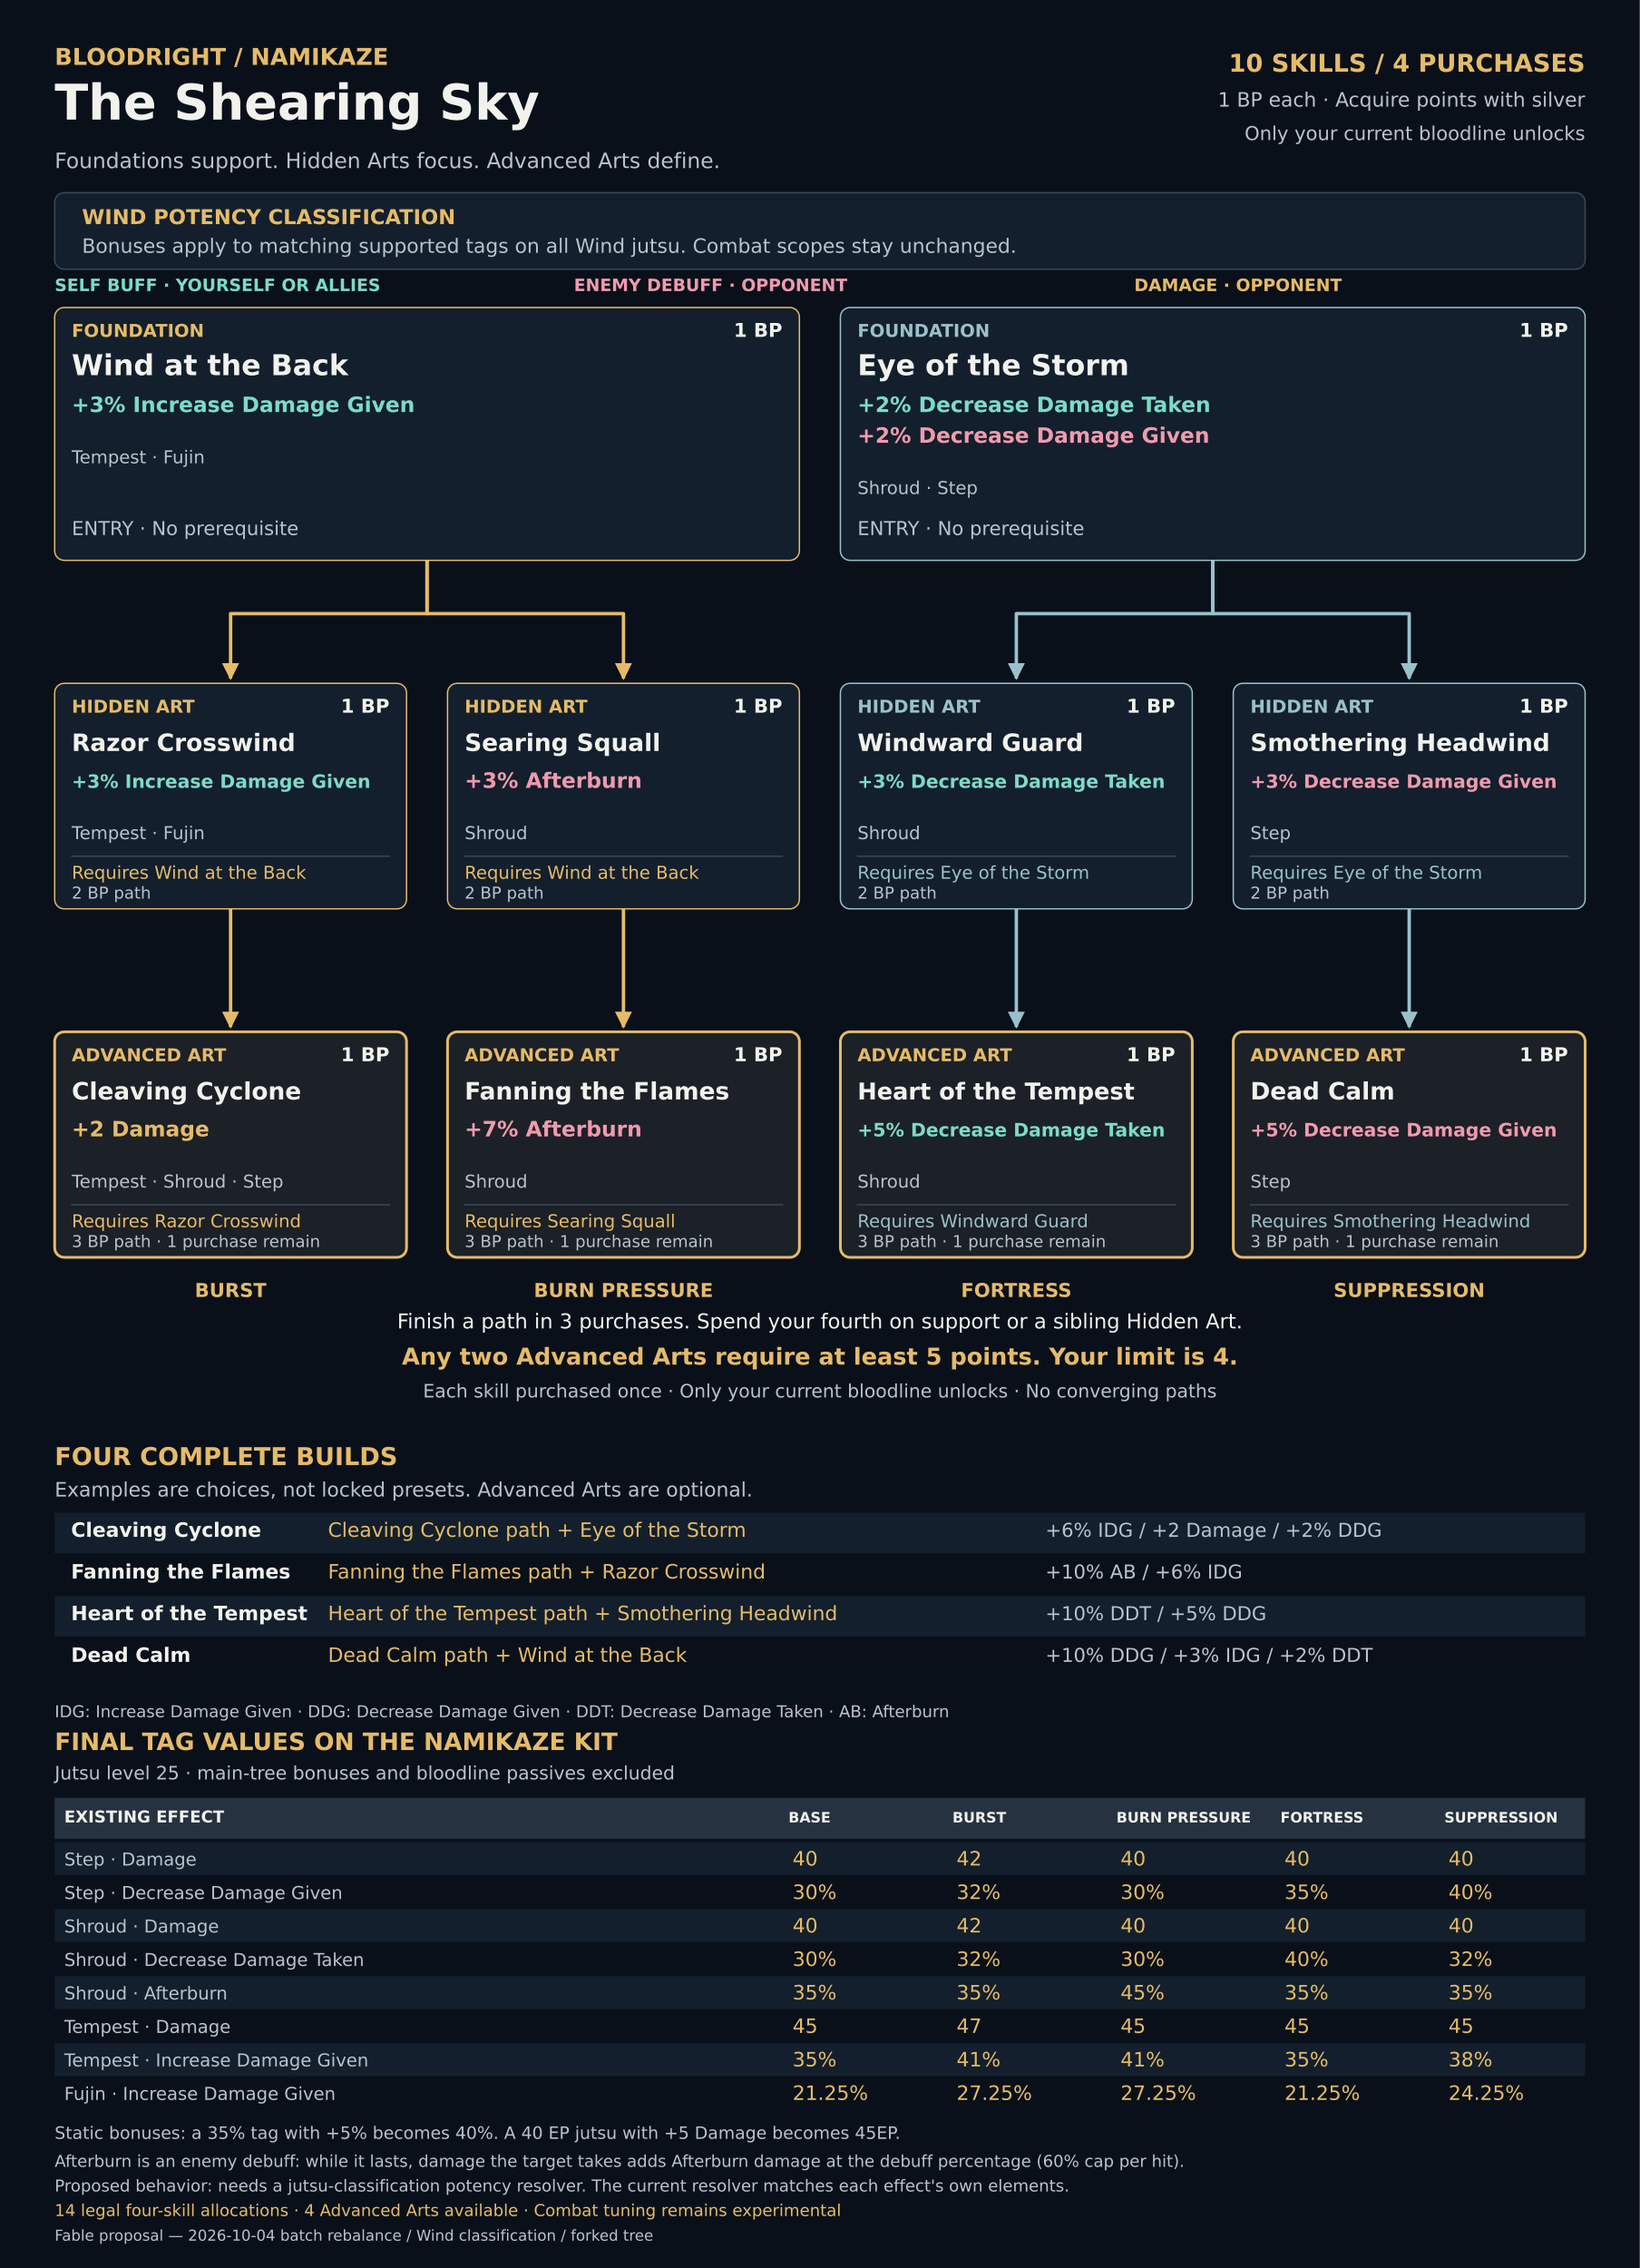
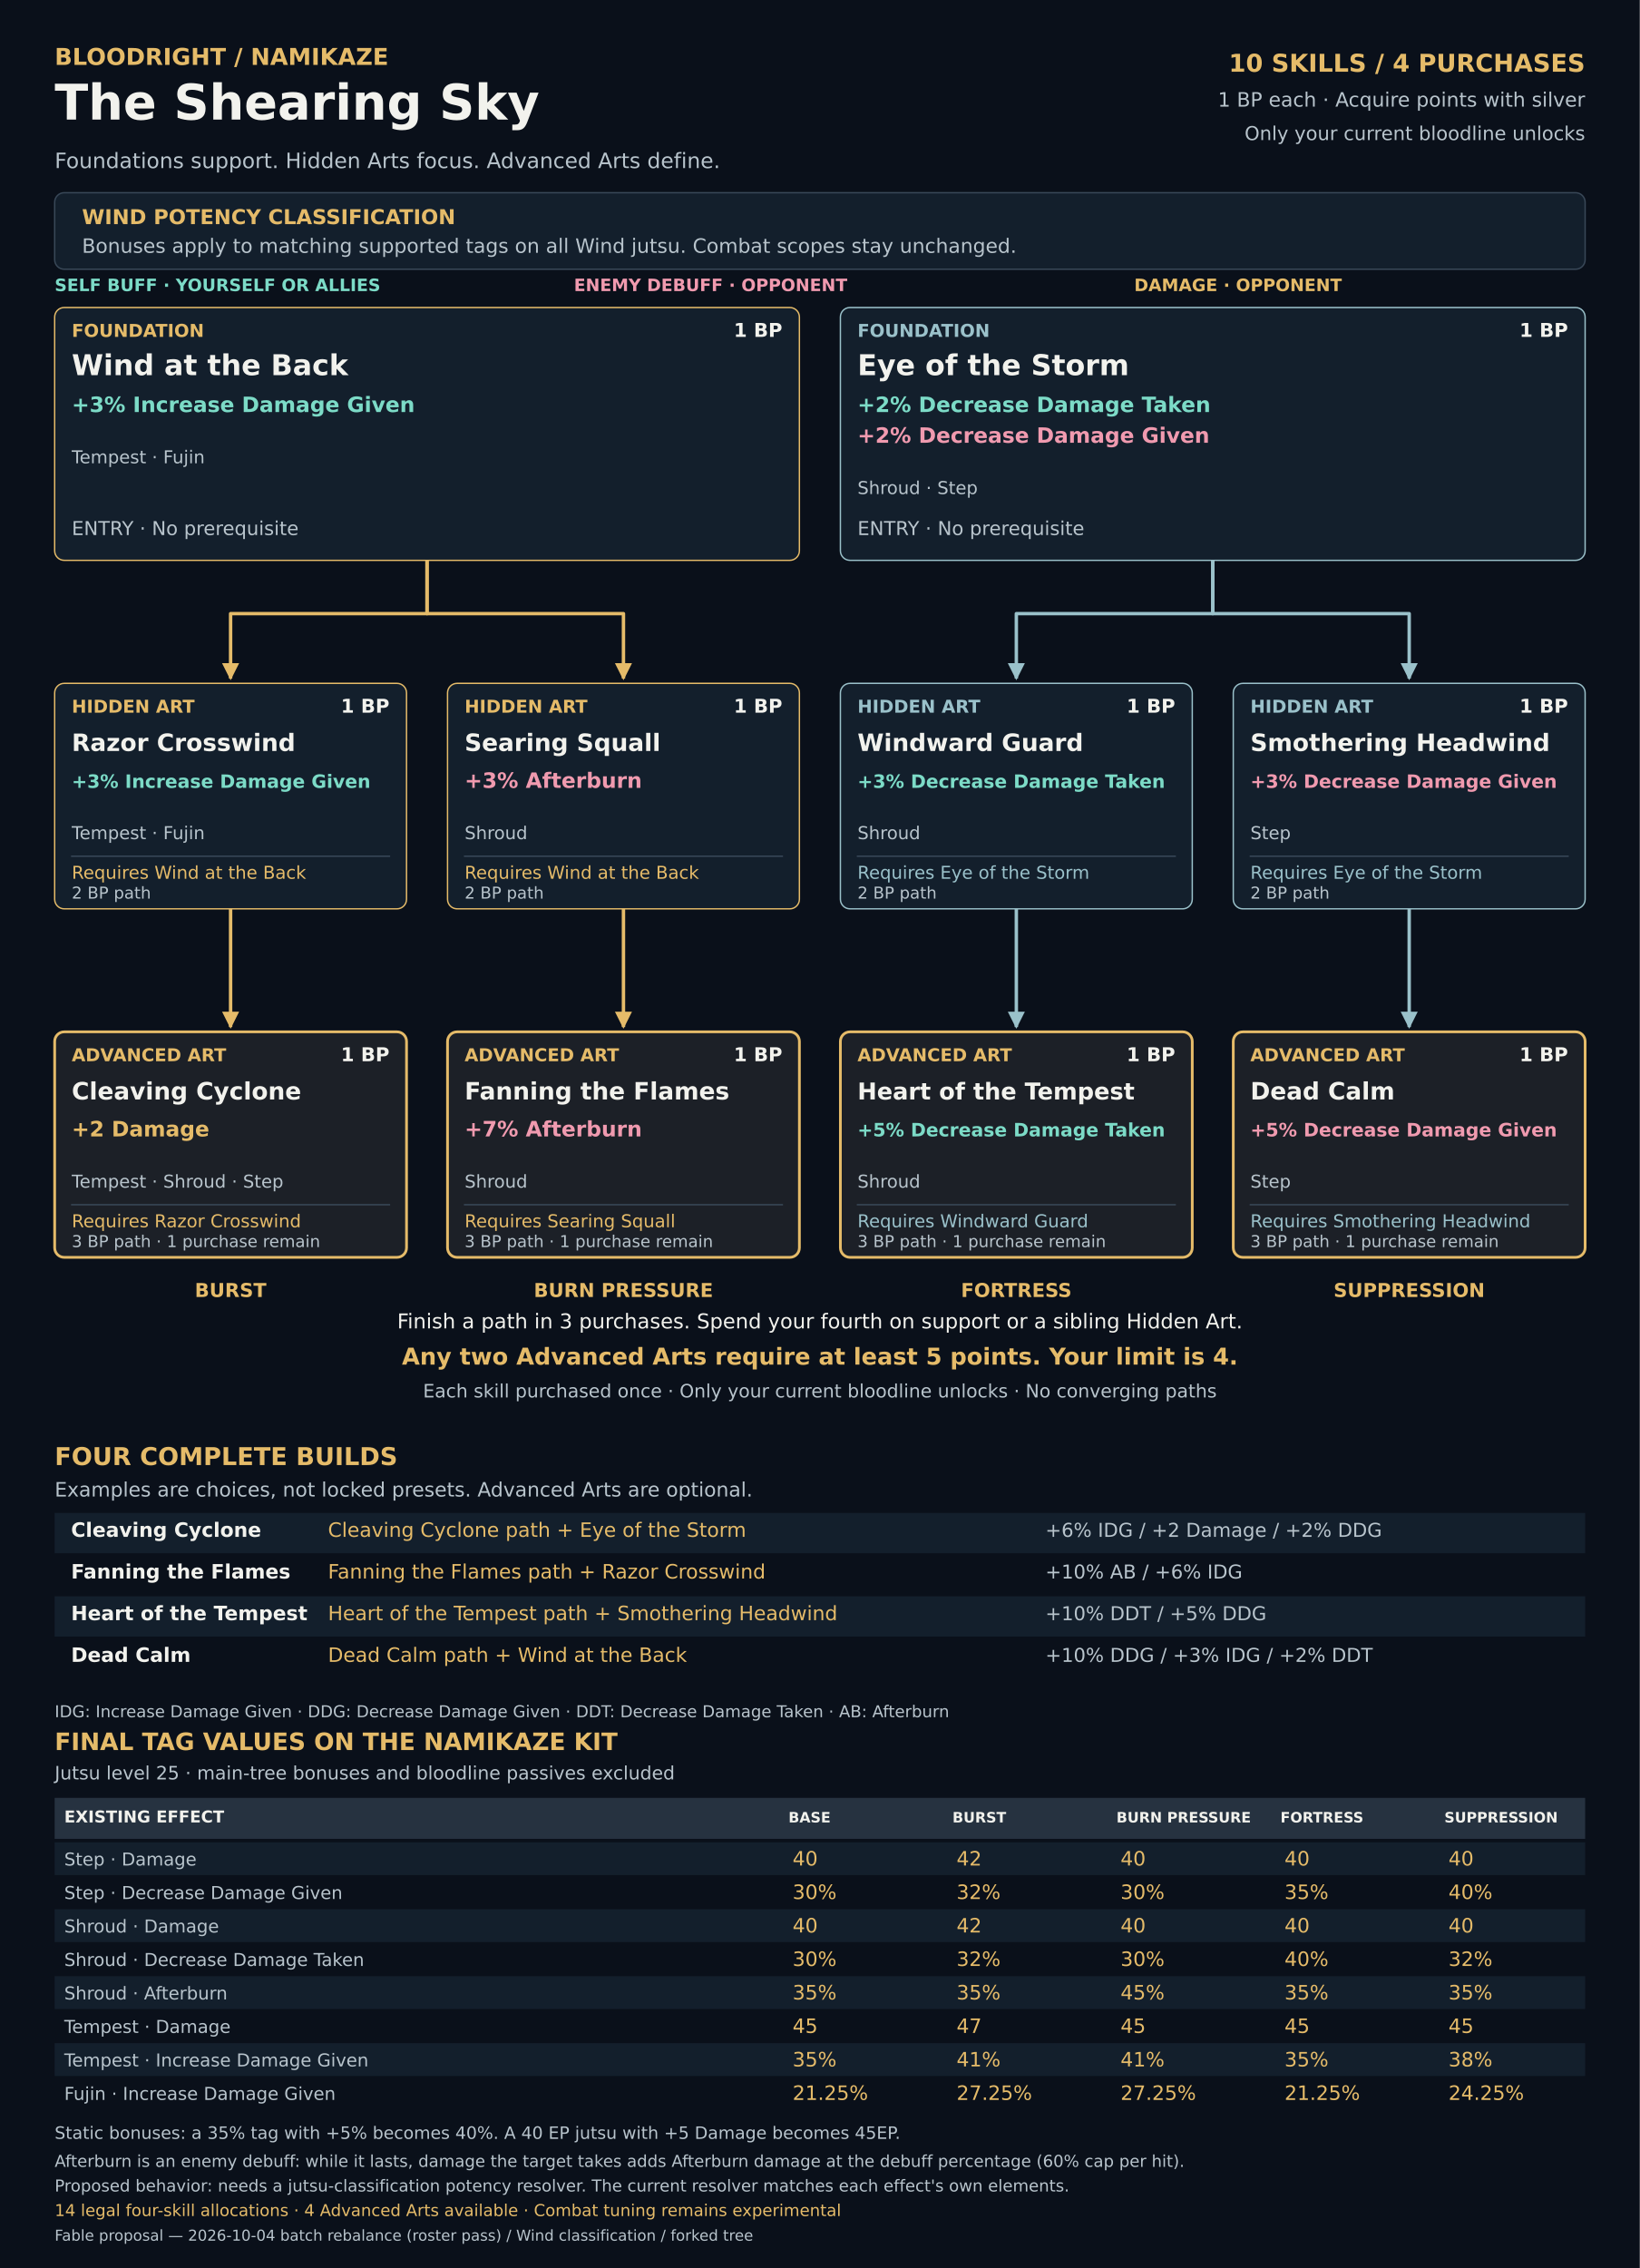
<svg xmlns="http://www.w3.org/2000/svg" width="2400" height="3319" viewBox="0 0 2400 3319" role="img" aria-labelledby="title desc">
  <defs>
    <marker id="arrow-0" viewBox="0 0 10 10" refX="9" refY="5" markerWidth="5" markerHeight="5" orient="auto">
      <path d="M0 0L10 5L0 10Z" fill="#e5bb69" />
    </marker>
    <marker id="arrow-1" viewBox="0 0 10 10" refX="9" refY="5" markerWidth="5" markerHeight="5" orient="auto">
      <path d="M0 0L10 5L0 10Z" fill="#9ac1ca" />
    </marker>
    <marker id="arrow-2" viewBox="0 0 10 10" refX="9" refY="5" markerWidth="5" markerHeight="5" orient="auto">
      <path d="M0 0L10 5L0 10Z" fill="#b8d98d" />
    </marker>
    <marker id="arrow-3" viewBox="0 0 10 10" refX="9" refY="5" markerWidth="5" markerHeight="5" orient="auto">
      <path d="M0 0L10 5L0 10Z" fill="#d9a6e0" />
    </marker>
  </defs>
  <g font-family="DejaVu Sans, sans-serif">
    <rect x="0" y="0" width="2400" height="3319" rx="0" fill="#0a101a" />
    <text x="80" y="95" font-size="34" font-weight="700" fill="#e5bb69" text-anchor="start">BLOODRIGHT / NAMIKAZE</text>
    <text x="80" y="175" font-size="72" font-weight="700" fill="#f2f2ed" text-anchor="start">The Shearing Sky</text>
    <text x="80" y="246" font-size="31" font-weight="400" fill="#b8c4cc" text-anchor="start">Foundations support. Hidden Arts focus. Advanced Arts define.</text>
    <text x="2320" y="105" font-size="36" font-weight="700" fill="#e5bb69" text-anchor="end">10 SKILLS  /  4 PURCHASES</text>
    <text x="2320" y="156" font-size="29" font-weight="400" fill="#b8c4cc" text-anchor="end">1 BP each · Acquire points with silver</text>
    <text x="2320" y="205" font-size="28" font-weight="400" fill="#b8c4cc" text-anchor="end">Only your current bloodline unlocks</text>
    <rect x="80" y="282" width="2240" height="112" rx="14" fill="#131f2c" stroke="#394858" stroke-width="2" />
    <text x="120" y="328" font-size="30" font-weight="700" fill="#e5bb69" text-anchor="start">WIND POTENCY CLASSIFICATION</text>
    <text x="120" y="370" font-size="29" font-weight="400" fill="#b8c4cc" text-anchor="start">Bonuses apply to matching supported tags on all Wind jutsu. Combat scopes stay unchanged.</text>
    <text x="80" y="426" font-size="25" font-weight="700" fill="#7cdbc7" text-anchor="start">SELF BUFF · YOURSELF OR ALLIES</text>
    <text x="840" y="426" font-size="25" font-weight="700" fill="#f09aaf" text-anchor="start">ENEMY DEBUFF · OPPONENT</text>
    <text x="1660" y="426" font-size="25" font-weight="700" fill="#e5bb69" text-anchor="start">DAMAGE · OPPONENT</text>
    <path id="edge-02-03" data-from="02" data-to="03" d="M337.5 1330 V1503" fill="none" stroke="#e5bb69" stroke-width="5" stroke-linejoin="round" marker-end="url(#arrow-0)" />
    <path id="edge-04-05" data-from="04" data-to="05" d="M912.5 1330 V1503" fill="none" stroke="#e5bb69" stroke-width="5" stroke-linejoin="round" marker-end="url(#arrow-0)" />
    <path id="edge-01-02" data-from="01" data-to="02" d="M625 820 V898 H337.5 V993" fill="none" stroke="#e5bb69" stroke-width="5" stroke-linejoin="round" marker-end="url(#arrow-0)" />
    <path id="edge-01-04" data-from="01" data-to="04" d="M625 820 V898 H912.5 V993" fill="none" stroke="#e5bb69" stroke-width="5" stroke-linejoin="round" marker-end="url(#arrow-0)" />
    <path id="edge-07-08" data-from="07" data-to="08" d="M1487.5 1330 V1503" fill="none" stroke="#9ac1ca" stroke-width="5" stroke-linejoin="round" marker-end="url(#arrow-1)" />
    <path id="edge-09-10" data-from="09" data-to="10" d="M2062.5 1330 V1503" fill="none" stroke="#9ac1ca" stroke-width="5" stroke-linejoin="round" marker-end="url(#arrow-1)" />
    <path id="edge-06-07" data-from="06" data-to="07" d="M1775 820 V898 H1487.5 V993" fill="none" stroke="#9ac1ca" stroke-width="5" stroke-linejoin="round" marker-end="url(#arrow-1)" />
    <path id="edge-06-09" data-from="06" data-to="09" d="M1775 820 V898 H2062.5 V993" fill="none" stroke="#9ac1ca" stroke-width="5" stroke-linejoin="round" marker-end="url(#arrow-1)" />
    <g id="node-01" data-cost="1" data-prerequisites="" data-potency-classification="Wind">
      <rect x="80" y="450" width="1090" height="370" rx="14" fill="#131f2c" stroke="#e5bb69" stroke-width="2" />
      <text x="105.0" y="493" font-size="26" font-weight="700" fill="#e5bb69" text-anchor="start">FOUNDATION</text>
      <text x="1145.0" y="493" font-size="28" font-weight="700" fill="#f2f2ed" text-anchor="end">1 BP</text>
      <text x="105.0" y="549" font-size="42" font-weight="700" fill="#f2f2ed" text-anchor="start">Wind at the Back</text>
      <text x="105.0" y="603" font-size="31" font-weight="700" fill="#7cdbc7" text-anchor="start">+3% Increase Damage Given</text>
      <text x="105.0" y="678" font-size="26" font-weight="400" fill="#b8c4cc" text-anchor="start">Tempest · Fujin</text>
      <text x="105.0" y="783" font-size="28" font-weight="400" fill="#b8c4cc" text-anchor="start">ENTRY · No prerequisite</text>
    </g>
    <g id="node-06" data-cost="1" data-prerequisites="" data-potency-classification="Wind">
      <rect x="1230" y="450" width="1090" height="370" rx="14" fill="#131f2c" stroke="#9ac1ca" stroke-width="2" />
      <text x="1255.0" y="493" font-size="26" font-weight="700" fill="#9ac1ca" text-anchor="start">FOUNDATION</text>
      <text x="2295.0" y="493" font-size="28" font-weight="700" fill="#f2f2ed" text-anchor="end">1 BP</text>
      <text x="1255.0" y="549" font-size="42" font-weight="700" fill="#f2f2ed" text-anchor="start">Eye of the Storm</text>
      <text x="1255.0" y="603" font-size="31" font-weight="700" fill="#7cdbc7" text-anchor="start">+2% Decrease Damage Taken</text>
      <text x="1255.0" y="648" font-size="31" font-weight="700" fill="#f09aaf" text-anchor="start">+2% Decrease Damage Given</text>
      <text x="1255.0" y="723" font-size="26" font-weight="400" fill="#b8c4cc" text-anchor="start">Shroud · Step</text>
      <text x="1255.0" y="783" font-size="28" font-weight="400" fill="#b8c4cc" text-anchor="start">ENTRY · No prerequisite</text>
    </g>
    <g id="node-02" data-cost="1" data-prerequisites="01" data-potency-classification="Wind">
      <rect x="80" y="1000" width="515" height="330" rx="14" fill="#131f2c" stroke="#e5bb69" stroke-width="2" />
      <text x="105.0" y="1043" font-size="26" font-weight="700" fill="#e5bb69" text-anchor="start">HIDDEN ART</text>
      <text x="570.0" y="1043" font-size="28" font-weight="700" fill="#f2f2ed" text-anchor="end">1 BP</text>
      <text x="105.0" y="1099" font-size="35" font-weight="700" fill="#f2f2ed" text-anchor="start">Razor Crosswind</text>
      <text x="105.0" y="1153" font-size="27" font-weight="700" fill="#7cdbc7" text-anchor="start">+3% Increase Damage Given</text>
      <text x="105.0" y="1228" font-size="26" font-weight="400" fill="#b8c4cc" text-anchor="start">Tempest · Fujin</text>
      <path d="M104 1253 L571 1253" fill="none" stroke="#394858" stroke-width="2" />
      <text x="105.0" y="1286" font-size="26" font-weight="400" fill="#e5bb69" text-anchor="start">Requires Wind at the Back</text>
      <text x="105.0" y="1315" font-size="24" font-weight="400" fill="#b8c4cc" text-anchor="start">2 BP path</text>
    </g>
    <g id="node-04" data-cost="1" data-prerequisites="01" data-potency-classification="Wind">
      <rect x="655" y="1000" width="515" height="330" rx="14" fill="#131f2c" stroke="#e5bb69" stroke-width="2" />
      <text x="680.0" y="1043" font-size="26" font-weight="700" fill="#e5bb69" text-anchor="start">HIDDEN ART</text>
      <text x="1145.0" y="1043" font-size="28" font-weight="700" fill="#f2f2ed" text-anchor="end">1 BP</text>
      <text x="680.0" y="1099" font-size="35" font-weight="700" fill="#f2f2ed" text-anchor="start">Searing Squall</text>
      <text x="680.0" y="1153" font-size="31" font-weight="700" fill="#f09aaf" text-anchor="start">+3% Afterburn</text>
      <text x="680.0" y="1228" font-size="26" font-weight="400" fill="#b8c4cc" text-anchor="start">Shroud</text>
      <path d="M679 1253 L1146 1253" fill="none" stroke="#394858" stroke-width="2" />
      <text x="680.0" y="1286" font-size="26" font-weight="400" fill="#e5bb69" text-anchor="start">Requires Wind at the Back</text>
      <text x="680.0" y="1315" font-size="24" font-weight="400" fill="#b8c4cc" text-anchor="start">2 BP path</text>
    </g>
    <g id="node-07" data-cost="1" data-prerequisites="06" data-potency-classification="Wind">
      <rect x="1230" y="1000" width="515" height="330" rx="14" fill="#131f2c" stroke="#9ac1ca" stroke-width="2" />
      <text x="1255.0" y="1043" font-size="26" font-weight="700" fill="#9ac1ca" text-anchor="start">HIDDEN ART</text>
      <text x="1720.0" y="1043" font-size="28" font-weight="700" fill="#f2f2ed" text-anchor="end">1 BP</text>
      <text x="1255.0" y="1099" font-size="35" font-weight="700" fill="#f2f2ed" text-anchor="start">Windward Guard</text>
      <text x="1255.0" y="1153" font-size="27" font-weight="700" fill="#7cdbc7" text-anchor="start">+3% Decrease Damage Taken</text>
      <text x="1255.0" y="1228" font-size="26" font-weight="400" fill="#b8c4cc" text-anchor="start">Shroud</text>
      <path d="M1254 1253 L1721 1253" fill="none" stroke="#394858" stroke-width="2" />
      <text x="1255.0" y="1286" font-size="26" font-weight="400" fill="#9ac1ca" text-anchor="start">Requires Eye of the Storm</text>
      <text x="1255.0" y="1315" font-size="24" font-weight="400" fill="#b8c4cc" text-anchor="start">2 BP path</text>
    </g>
    <g id="node-09" data-cost="1" data-prerequisites="06" data-potency-classification="Wind">
      <rect x="1805" y="1000" width="515" height="330" rx="14" fill="#131f2c" stroke="#9ac1ca" stroke-width="2" />
      <text x="1830.0" y="1043" font-size="26" font-weight="700" fill="#9ac1ca" text-anchor="start">HIDDEN ART</text>
      <text x="2295.0" y="1043" font-size="28" font-weight="700" fill="#f2f2ed" text-anchor="end">1 BP</text>
      <text x="1830.0" y="1099" font-size="35" font-weight="700" fill="#f2f2ed" text-anchor="start">Smothering Headwind</text>
      <text x="1830.0" y="1153" font-size="27" font-weight="700" fill="#f09aaf" text-anchor="start">+3% Decrease Damage Given</text>
      <text x="1830.0" y="1228" font-size="26" font-weight="400" fill="#b8c4cc" text-anchor="start">Step</text>
      <path d="M1829 1253 L2296 1253" fill="none" stroke="#394858" stroke-width="2" />
      <text x="1830.0" y="1286" font-size="26" font-weight="400" fill="#9ac1ca" text-anchor="start">Requires Eye of the Storm</text>
      <text x="1830.0" y="1315" font-size="24" font-weight="400" fill="#b8c4cc" text-anchor="start">2 BP path</text>
    </g>
    <g id="node-03" data-cost="1" data-prerequisites="02" data-potency-classification="Wind">
      <rect x="80" y="1510" width="515" height="330" rx="14" fill="#1c2027" stroke="#e5bb69" stroke-width="4" />
      <text x="105.0" y="1553" font-size="26" font-weight="700" fill="#e5bb69" text-anchor="start">ADVANCED ART</text>
      <text x="570.0" y="1553" font-size="28" font-weight="700" fill="#f2f2ed" text-anchor="end">1 BP</text>
      <text x="105.0" y="1609" font-size="35" font-weight="700" fill="#f2f2ed" text-anchor="start">Cleaving Cyclone</text>
      <text x="105.0" y="1663" font-size="31" font-weight="700" fill="#e5bb69" text-anchor="start">+2 Damage</text>
      <text x="105.0" y="1738" font-size="26" font-weight="400" fill="#b8c4cc" text-anchor="start">Tempest · Shroud · Step</text>
      <path d="M104 1763 L571 1763" fill="none" stroke="#394858" stroke-width="2" />
      <text x="105.0" y="1796" font-size="26" font-weight="400" fill="#e5bb69" text-anchor="start">Requires Razor Crosswind</text>
      <text x="105.0" y="1825" font-size="24" font-weight="400" fill="#b8c4cc" text-anchor="start">3 BP path · 1 purchase remain</text>
    </g>
    <g id="node-05" data-cost="1" data-prerequisites="04" data-potency-classification="Wind">
      <rect x="655" y="1510" width="515" height="330" rx="14" fill="#1c2027" stroke="#e5bb69" stroke-width="4" />
      <text x="680.0" y="1553" font-size="26" font-weight="700" fill="#e5bb69" text-anchor="start">ADVANCED ART</text>
      <text x="1145.0" y="1553" font-size="28" font-weight="700" fill="#f2f2ed" text-anchor="end">1 BP</text>
      <text x="680.0" y="1609" font-size="35" font-weight="700" fill="#f2f2ed" text-anchor="start">Fanning the Flames</text>
      <text x="680.0" y="1663" font-size="31" font-weight="700" fill="#f09aaf" text-anchor="start">+7% Afterburn</text>
      <text x="680.0" y="1738" font-size="26" font-weight="400" fill="#b8c4cc" text-anchor="start">Shroud</text>
      <path d="M679 1763 L1146 1763" fill="none" stroke="#394858" stroke-width="2" />
      <text x="680.0" y="1796" font-size="26" font-weight="400" fill="#e5bb69" text-anchor="start">Requires Searing Squall</text>
      <text x="680.0" y="1825" font-size="24" font-weight="400" fill="#b8c4cc" text-anchor="start">3 BP path · 1 purchase remain</text>
    </g>
    <g id="node-08" data-cost="1" data-prerequisites="07" data-potency-classification="Wind">
      <rect x="1230" y="1510" width="515" height="330" rx="14" fill="#1c2027" stroke="#e5bb69" stroke-width="4" />
      <text x="1255.0" y="1553" font-size="26" font-weight="700" fill="#e5bb69" text-anchor="start">ADVANCED ART</text>
      <text x="1720.0" y="1553" font-size="28" font-weight="700" fill="#f2f2ed" text-anchor="end">1 BP</text>
      <text x="1255.0" y="1609" font-size="34" font-weight="700" fill="#f2f2ed" text-anchor="start">Heart of the Tempest</text>
      <text x="1255.0" y="1663" font-size="27" font-weight="700" fill="#7cdbc7" text-anchor="start">+5% Decrease Damage Taken</text>
      <text x="1255.0" y="1738" font-size="26" font-weight="400" fill="#b8c4cc" text-anchor="start">Shroud</text>
      <path d="M1254 1763 L1721 1763" fill="none" stroke="#394858" stroke-width="2" />
      <text x="1255.0" y="1796" font-size="26" font-weight="400" fill="#9ac1ca" text-anchor="start">Requires Windward Guard</text>
      <text x="1255.0" y="1825" font-size="24" font-weight="400" fill="#b8c4cc" text-anchor="start">3 BP path · 1 purchase remain</text>
    </g>
    <g id="node-10" data-cost="1" data-prerequisites="09" data-potency-classification="Wind">
      <rect x="1805" y="1510" width="515" height="330" rx="14" fill="#1c2027" stroke="#e5bb69" stroke-width="4" />
      <text x="1830.0" y="1553" font-size="26" font-weight="700" fill="#e5bb69" text-anchor="start">ADVANCED ART</text>
      <text x="2295.0" y="1553" font-size="28" font-weight="700" fill="#f2f2ed" text-anchor="end">1 BP</text>
      <text x="1830.0" y="1609" font-size="35" font-weight="700" fill="#f2f2ed" text-anchor="start">Dead Calm</text>
      <text x="1830.0" y="1663" font-size="27" font-weight="700" fill="#f09aaf" text-anchor="start">+5% Decrease Damage Given</text>
      <text x="1830.0" y="1738" font-size="26" font-weight="400" fill="#b8c4cc" text-anchor="start">Step</text>
      <path d="M1829 1763 L2296 1763" fill="none" stroke="#394858" stroke-width="2" />
      <text x="1830.0" y="1796" font-size="26" font-weight="400" fill="#9ac1ca" text-anchor="start">Requires Smothering Headwind</text>
      <text x="1830.0" y="1825" font-size="24" font-weight="400" fill="#b8c4cc" text-anchor="start">3 BP path · 1 purchase remain</text>
    </g>
    <text x="337.5" y="1898" font-size="28" font-weight="700" fill="#e5bb69" text-anchor="middle">BURST</text>
    <text x="912.5" y="1898" font-size="28" font-weight="700" fill="#e5bb69" text-anchor="middle">BURN PRESSURE</text>
    <text x="1487.5" y="1898" font-size="28" font-weight="700" fill="#e5bb69" text-anchor="middle">FORTRESS</text>
    <text x="2062.5" y="1898" font-size="28" font-weight="700" fill="#e5bb69" text-anchor="middle">SUPPRESSION</text>
    <text x="1200.0" y="1944" font-size="30" font-weight="400" fill="#f2f2ed" text-anchor="middle">Finish a path in 3 purchases. Spend your fourth on support or a sibling Hidden Art.</text>
    <text x="1200.0" y="1997" font-size="34" font-weight="700" fill="#e5bb69" text-anchor="middle">Any two Advanced Arts require at least 5 points. Your limit is 4.</text>
    <text x="1200.0" y="2045" font-size="27" font-weight="400" fill="#b8c4cc" text-anchor="middle">Each skill purchased once · Only your current bloodline unlocks · No converging paths</text>
    <text x="80" y="2144" font-size="36" font-weight="700" fill="#e5bb69" text-anchor="start">FOUR COMPLETE BUILDS</text>
    <text x="80" y="2190" font-size="29" font-weight="400" fill="#b8c4cc" text-anchor="start">Examples are choices, not locked presets. Advanced Arts are optional.</text>
    <rect x="80" y="2214" width="2240" height="59" rx="0" fill="#131f2c" />
    <text x="104" y="2249" font-size="29" font-weight="700" fill="#f2f2ed" text-anchor="start">Cleaving Cyclone</text>
    <text x="480" y="2249" font-size="29" font-weight="400" fill="#e5bb69" text-anchor="start">Cleaving Cyclone path + Eye of the Storm</text>
    <text x="1530" y="2249" font-size="28" font-weight="400" fill="#b8c4cc" text-anchor="start">+6% IDG / +2 Damage / +2% DDG</text>
    <rect x="80" y="2275" width="2240" height="59" rx="0" fill="#0a101a" />
    <text x="104" y="2310" font-size="29" font-weight="700" fill="#f2f2ed" text-anchor="start">Fanning the Flames</text>
    <text x="480" y="2310" font-size="29" font-weight="400" fill="#e5bb69" text-anchor="start">Fanning the Flames path + Razor Crosswind</text>
    <text x="1530" y="2310" font-size="28" font-weight="400" fill="#b8c4cc" text-anchor="start">+10% AB / +6% IDG</text>
    <rect x="80" y="2336" width="2240" height="59" rx="0" fill="#131f2c" />
    <text x="104" y="2371" font-size="29" font-weight="700" fill="#f2f2ed" text-anchor="start">Heart of the Tempest</text>
    <text x="480" y="2371" font-size="29" font-weight="400" fill="#e5bb69" text-anchor="start">Heart of the Tempest path + Smothering Headwind</text>
    <text x="1530" y="2371" font-size="28" font-weight="400" fill="#b8c4cc" text-anchor="start">+10% DDT / +5% DDG</text>
    <rect x="80" y="2397" width="2240" height="59" rx="0" fill="#0a101a" />
    <text x="104" y="2432" font-size="29" font-weight="700" fill="#f2f2ed" text-anchor="start">Dead Calm</text>
    <text x="480" y="2432" font-size="29" font-weight="400" fill="#e5bb69" text-anchor="start">Dead Calm path + Wind at the Back</text>
    <text x="1530" y="2432" font-size="28" font-weight="400" fill="#b8c4cc" text-anchor="start">+10% DDG / +3% IDG / +2% DDT</text>
    <text x="80" y="2513" font-size="24" font-weight="400" fill="#b8c4cc" text-anchor="start">IDG: Increase Damage Given · DDG: Decrease Damage Given · DDT: Decrease Damage Taken · AB: Afterburn</text>
    <text x="80" y="2561" font-size="35" font-weight="700" fill="#e5bb69" text-anchor="start">FINAL TAG VALUES ON THE NAMIKAZE KIT</text>
    <text x="80" y="2604" font-size="27" font-weight="400" fill="#b8c4cc" text-anchor="start">Jutsu level 25 · main-tree bonuses and bloodline passives excluded</text>
    <rect x="80" y="2631" width="2240" height="60" rx="0" fill="#263240" />
    <text x="94" y="2667" font-size="24" font-weight="700" fill="#f2f2ed" text-anchor="start">EXISTING EFFECT</text>
    <text x="1154.0" y="2667" font-size="21" font-weight="700" fill="#f2f2ed" text-anchor="start">BASE</text>
    <text x="1394.0" y="2667" font-size="21" font-weight="700" fill="#f2f2ed" text-anchor="start">BURST</text>
    <text x="1634.0" y="2667" font-size="21" font-weight="700" fill="#f2f2ed" text-anchor="start">BURN PRESSURE</text>
    <text x="1874.0" y="2667" font-size="21" font-weight="700" fill="#f2f2ed" text-anchor="start">FORTRESS</text>
    <text x="2114.0" y="2667" font-size="21" font-weight="700" fill="#f2f2ed" text-anchor="start">SUPPRESSION</text>
    <rect x="80" y="2696" width="2240" height="48" rx="0" fill="#131f2c" />
    <text x="94" y="2730" font-size="26" font-weight="400" fill="#b8c4cc" text-anchor="start">Step · Damage</text>
    <text x="1160.0" y="2730" font-size="29" font-weight="400" fill="#e5bb69" text-anchor="start">40</text>
    <text x="1400.0" y="2730" font-size="29" font-weight="400" fill="#e5bb69" text-anchor="start">42</text>
    <text x="1640.0" y="2730" font-size="29" font-weight="400" fill="#e5bb69" text-anchor="start">40</text>
    <text x="1880.0" y="2730" font-size="29" font-weight="400" fill="#e5bb69" text-anchor="start">40</text>
    <text x="2120.0" y="2730" font-size="29" font-weight="400" fill="#e5bb69" text-anchor="start">40</text>
    <text x="94" y="2779" font-size="26" font-weight="400" fill="#b8c4cc" text-anchor="start">Step · Decrease Damage Given</text>
    <text x="1160.0" y="2779" font-size="29" font-weight="400" fill="#e5bb69" text-anchor="start">30%</text>
    <text x="1400.0" y="2779" font-size="29" font-weight="400" fill="#e5bb69" text-anchor="start">32%</text>
    <text x="1640.0" y="2779" font-size="29" font-weight="400" fill="#e5bb69" text-anchor="start">30%</text>
    <text x="1880.0" y="2779" font-size="29" font-weight="400" fill="#e5bb69" text-anchor="start">35%</text>
    <text x="2120.0" y="2779" font-size="29" font-weight="400" fill="#e5bb69" text-anchor="start">40%</text>
    <rect x="80" y="2794" width="2240" height="48" rx="0" fill="#131f2c" />
    <text x="94" y="2828" font-size="26" font-weight="400" fill="#b8c4cc" text-anchor="start">Shroud · Damage</text>
    <text x="1160.0" y="2828" font-size="29" font-weight="400" fill="#e5bb69" text-anchor="start">40</text>
    <text x="1400.0" y="2828" font-size="29" font-weight="400" fill="#e5bb69" text-anchor="start">42</text>
    <text x="1640.0" y="2828" font-size="29" font-weight="400" fill="#e5bb69" text-anchor="start">40</text>
    <text x="1880.0" y="2828" font-size="29" font-weight="400" fill="#e5bb69" text-anchor="start">40</text>
    <text x="2120.0" y="2828" font-size="29" font-weight="400" fill="#e5bb69" text-anchor="start">40</text>
    <text x="94" y="2877" font-size="26" font-weight="400" fill="#b8c4cc" text-anchor="start">Shroud · Decrease Damage Taken</text>
    <text x="1160.0" y="2877" font-size="29" font-weight="400" fill="#e5bb69" text-anchor="start">30%</text>
    <text x="1400.0" y="2877" font-size="29" font-weight="400" fill="#e5bb69" text-anchor="start">32%</text>
    <text x="1640.0" y="2877" font-size="29" font-weight="400" fill="#e5bb69" text-anchor="start">30%</text>
    <text x="1880.0" y="2877" font-size="29" font-weight="400" fill="#e5bb69" text-anchor="start">40%</text>
    <text x="2120.0" y="2877" font-size="29" font-weight="400" fill="#e5bb69" text-anchor="start">32%</text>
    <rect x="80" y="2892" width="2240" height="48" rx="0" fill="#131f2c" />
    <text x="94" y="2926" font-size="26" font-weight="400" fill="#b8c4cc" text-anchor="start">Shroud · Afterburn</text>
    <text x="1160.0" y="2926" font-size="29" font-weight="400" fill="#e5bb69" text-anchor="start">35%</text>
    <text x="1400.0" y="2926" font-size="29" font-weight="400" fill="#e5bb69" text-anchor="start">35%</text>
    <text x="1640.0" y="2926" font-size="29" font-weight="400" fill="#e5bb69" text-anchor="start">45%</text>
    <text x="1880.0" y="2926" font-size="29" font-weight="400" fill="#e5bb69" text-anchor="start">35%</text>
    <text x="2120.0" y="2926" font-size="29" font-weight="400" fill="#e5bb69" text-anchor="start">35%</text>
    <text x="94" y="2975" font-size="26" font-weight="400" fill="#b8c4cc" text-anchor="start">Tempest · Damage</text>
    <text x="1160.0" y="2975" font-size="29" font-weight="400" fill="#e5bb69" text-anchor="start">45</text>
    <text x="1400.0" y="2975" font-size="29" font-weight="400" fill="#e5bb69" text-anchor="start">47</text>
    <text x="1640.0" y="2975" font-size="29" font-weight="400" fill="#e5bb69" text-anchor="start">45</text>
    <text x="1880.0" y="2975" font-size="29" font-weight="400" fill="#e5bb69" text-anchor="start">45</text>
    <text x="2120.0" y="2975" font-size="29" font-weight="400" fill="#e5bb69" text-anchor="start">45</text>
    <rect x="80" y="2990" width="2240" height="48" rx="0" fill="#131f2c" />
    <text x="94" y="3024" font-size="26" font-weight="400" fill="#b8c4cc" text-anchor="start">Tempest · Increase Damage Given</text>
    <text x="1160.0" y="3024" font-size="29" font-weight="400" fill="#e5bb69" text-anchor="start">35%</text>
    <text x="1400.0" y="3024" font-size="29" font-weight="400" fill="#e5bb69" text-anchor="start">41%</text>
    <text x="1640.0" y="3024" font-size="29" font-weight="400" fill="#e5bb69" text-anchor="start">41%</text>
    <text x="1880.0" y="3024" font-size="29" font-weight="400" fill="#e5bb69" text-anchor="start">35%</text>
    <text x="2120.0" y="3024" font-size="29" font-weight="400" fill="#e5bb69" text-anchor="start">38%</text>
    <text x="94" y="3073" font-size="26" font-weight="400" fill="#b8c4cc" text-anchor="start">Fujin · Increase Damage Given</text>
    <text x="1160.0" y="3073" font-size="29" font-weight="400" fill="#e5bb69" text-anchor="start">21.25%</text>
    <text x="1400.0" y="3073" font-size="29" font-weight="400" fill="#e5bb69" text-anchor="start">27.25%</text>
    <text x="1640.0" y="3073" font-size="29" font-weight="400" fill="#e5bb69" text-anchor="start">27.25%</text>
    <text x="1880.0" y="3073" font-size="29" font-weight="400" fill="#e5bb69" text-anchor="start">21.25%</text>
    <text x="2120.0" y="3073" font-size="29" font-weight="400" fill="#e5bb69" text-anchor="start">24.25%</text>
    <text x="80" y="3130" font-size="25" font-weight="400" fill="#b8c4cc" text-anchor="start">Static bonuses: a 35% tag with +5% becomes 40%. A 40 EP jutsu with +5 Damage becomes 45EP.</text>
    <text x="80" y="3171" font-size="24" font-weight="400" fill="#b8c4cc" text-anchor="start">Afterburn is an enemy debuff: while it lasts, damage the target takes adds Afterburn damage at the debuff percentage (60% cap per hit).</text>
    <text x="80" y="3207" font-size="24" font-weight="400" fill="#b8c4cc" text-anchor="start">Proposed behavior: needs a jutsu-classification potency resolver. The current resolver matches each effect's own elements.</text>
    <text x="80" y="3243" font-size="24" font-weight="400" fill="#e5bb69" text-anchor="start">14 legal four-skill allocations · 4 Advanced Arts available · Combat tuning remains experimental</text>
-     <text x="80" y="3279" font-size="22" font-weight="400" fill="#b8c4cc" text-anchor="start">Fable proposal — 2026-10-04 batch rebalance / Wind classification / forked tree</text>
+     <text x="80" y="3279" font-size="22" font-weight="400" fill="#b8c4cc" text-anchor="start">Fable proposal — 2026-10-04 batch rebalance (roster pass) / Wind classification / forked tree</text>
  </g>
</svg>
